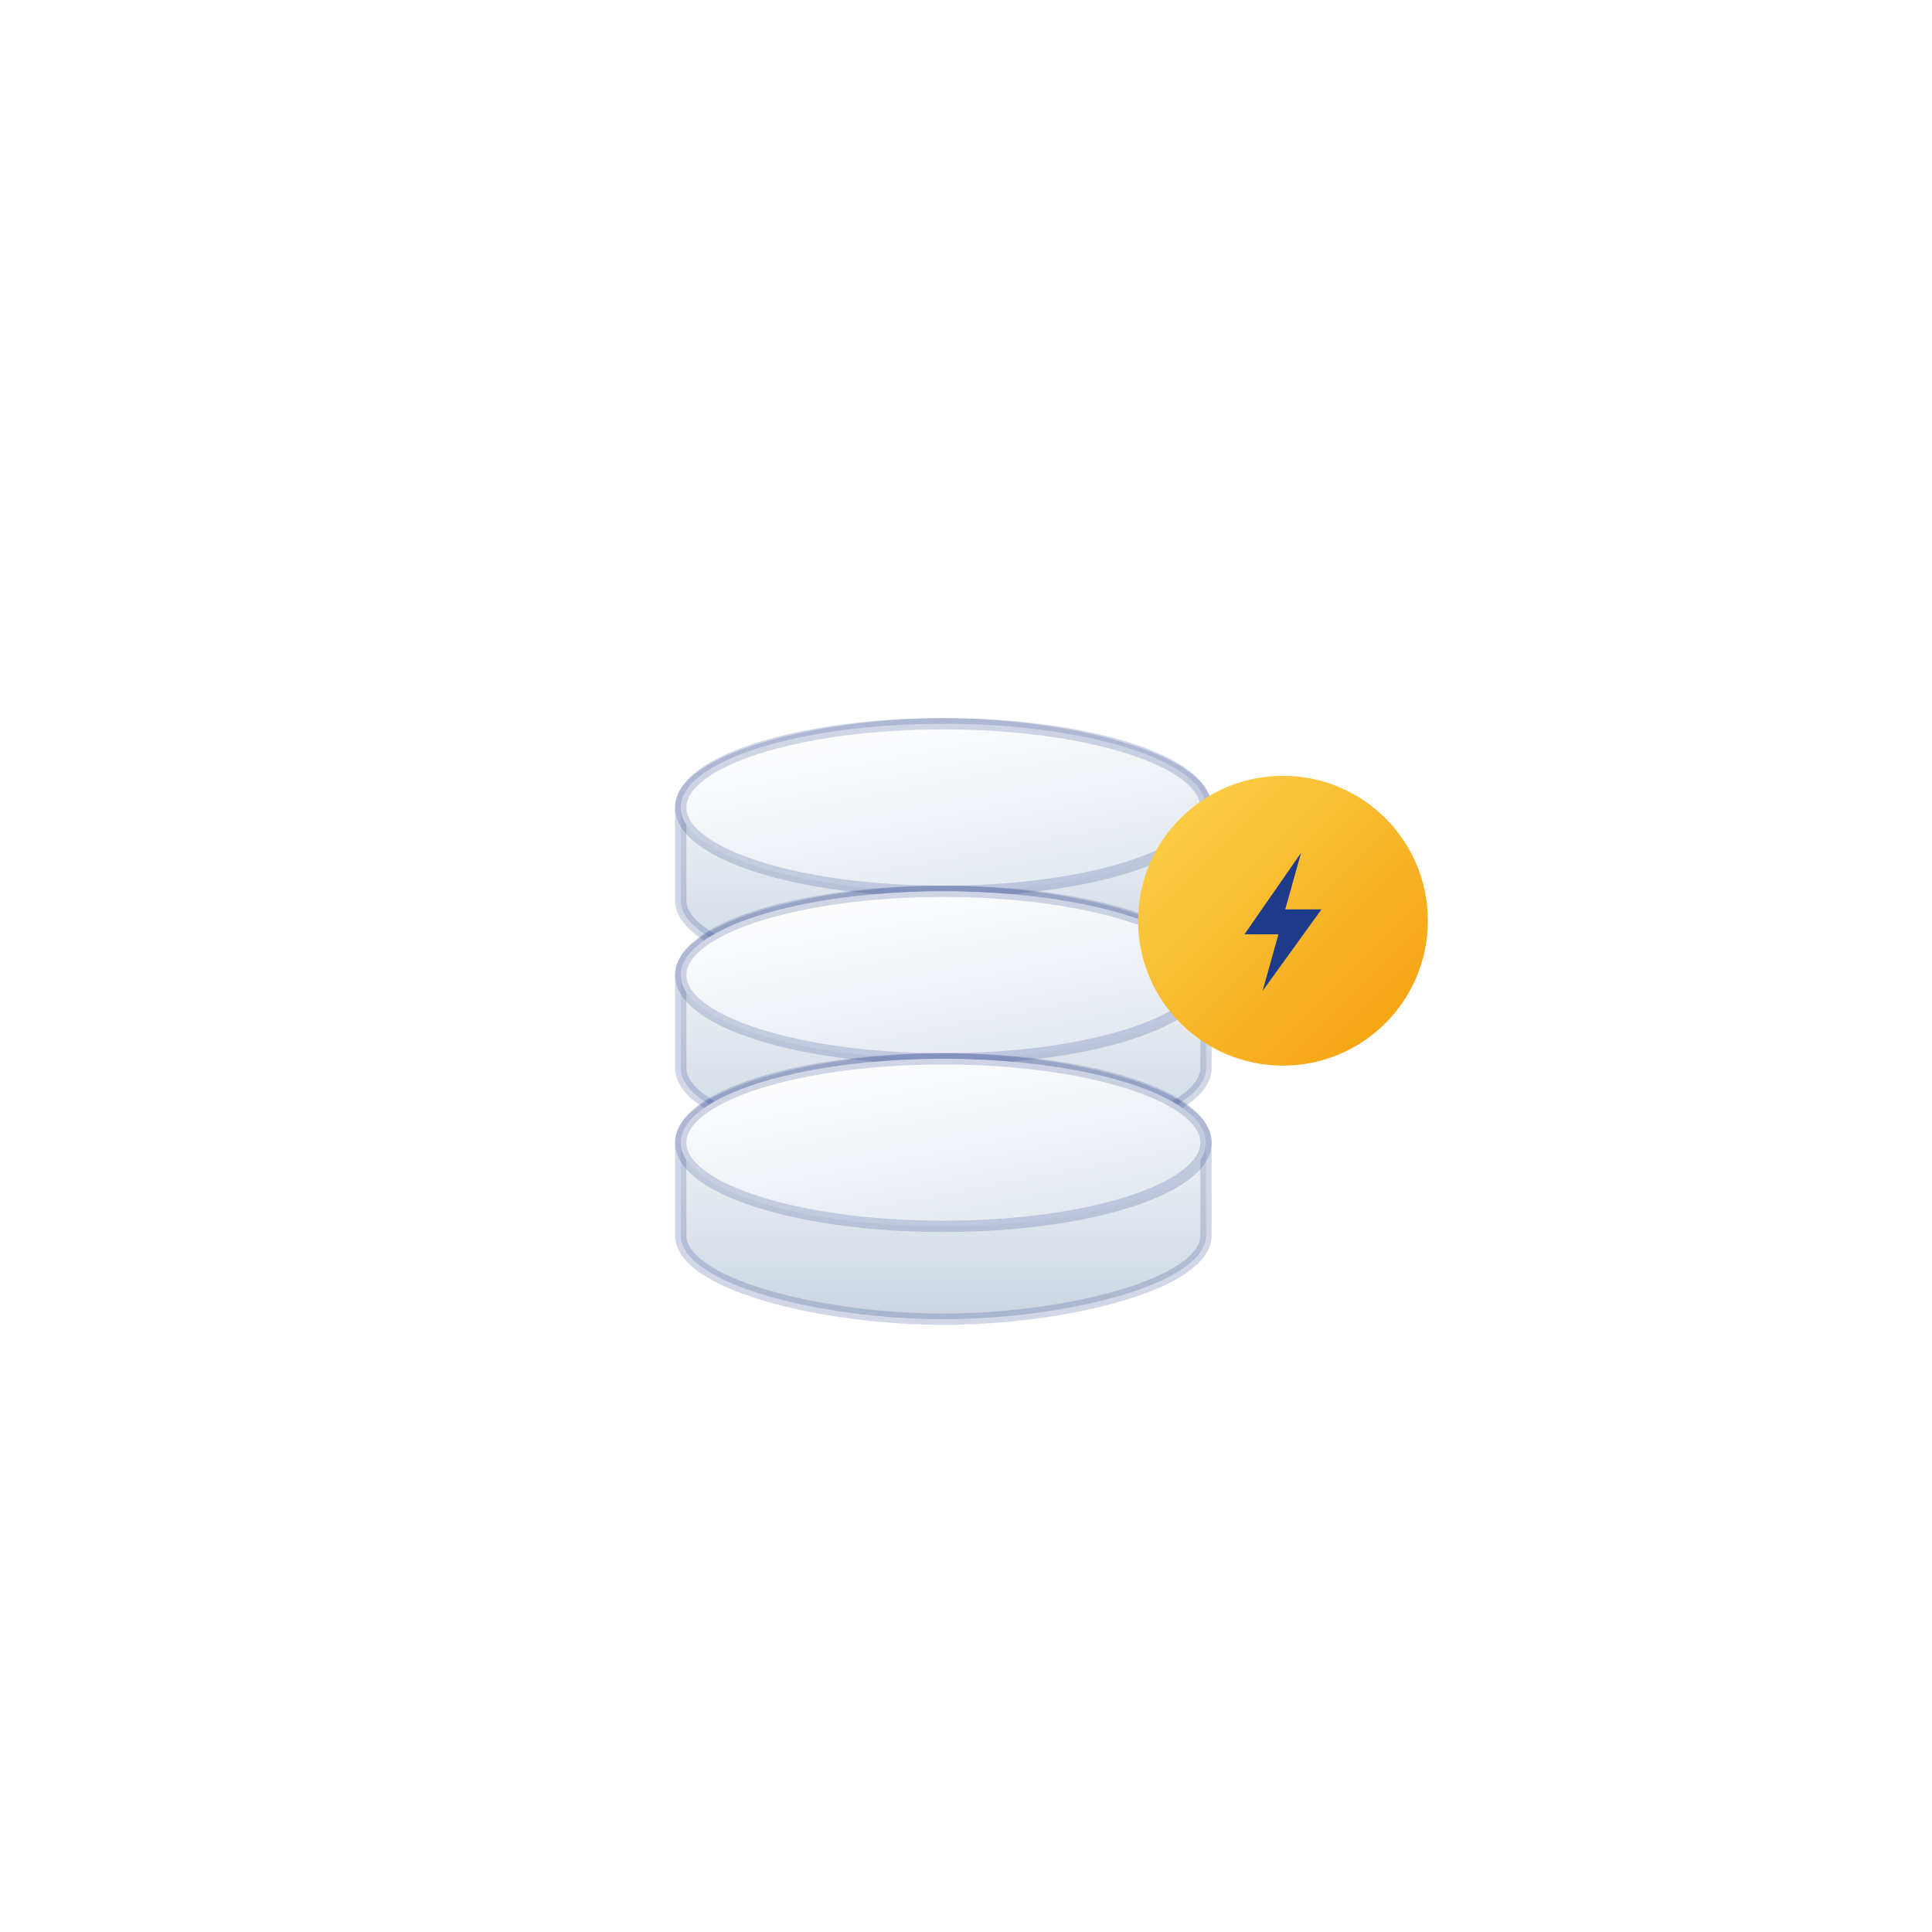
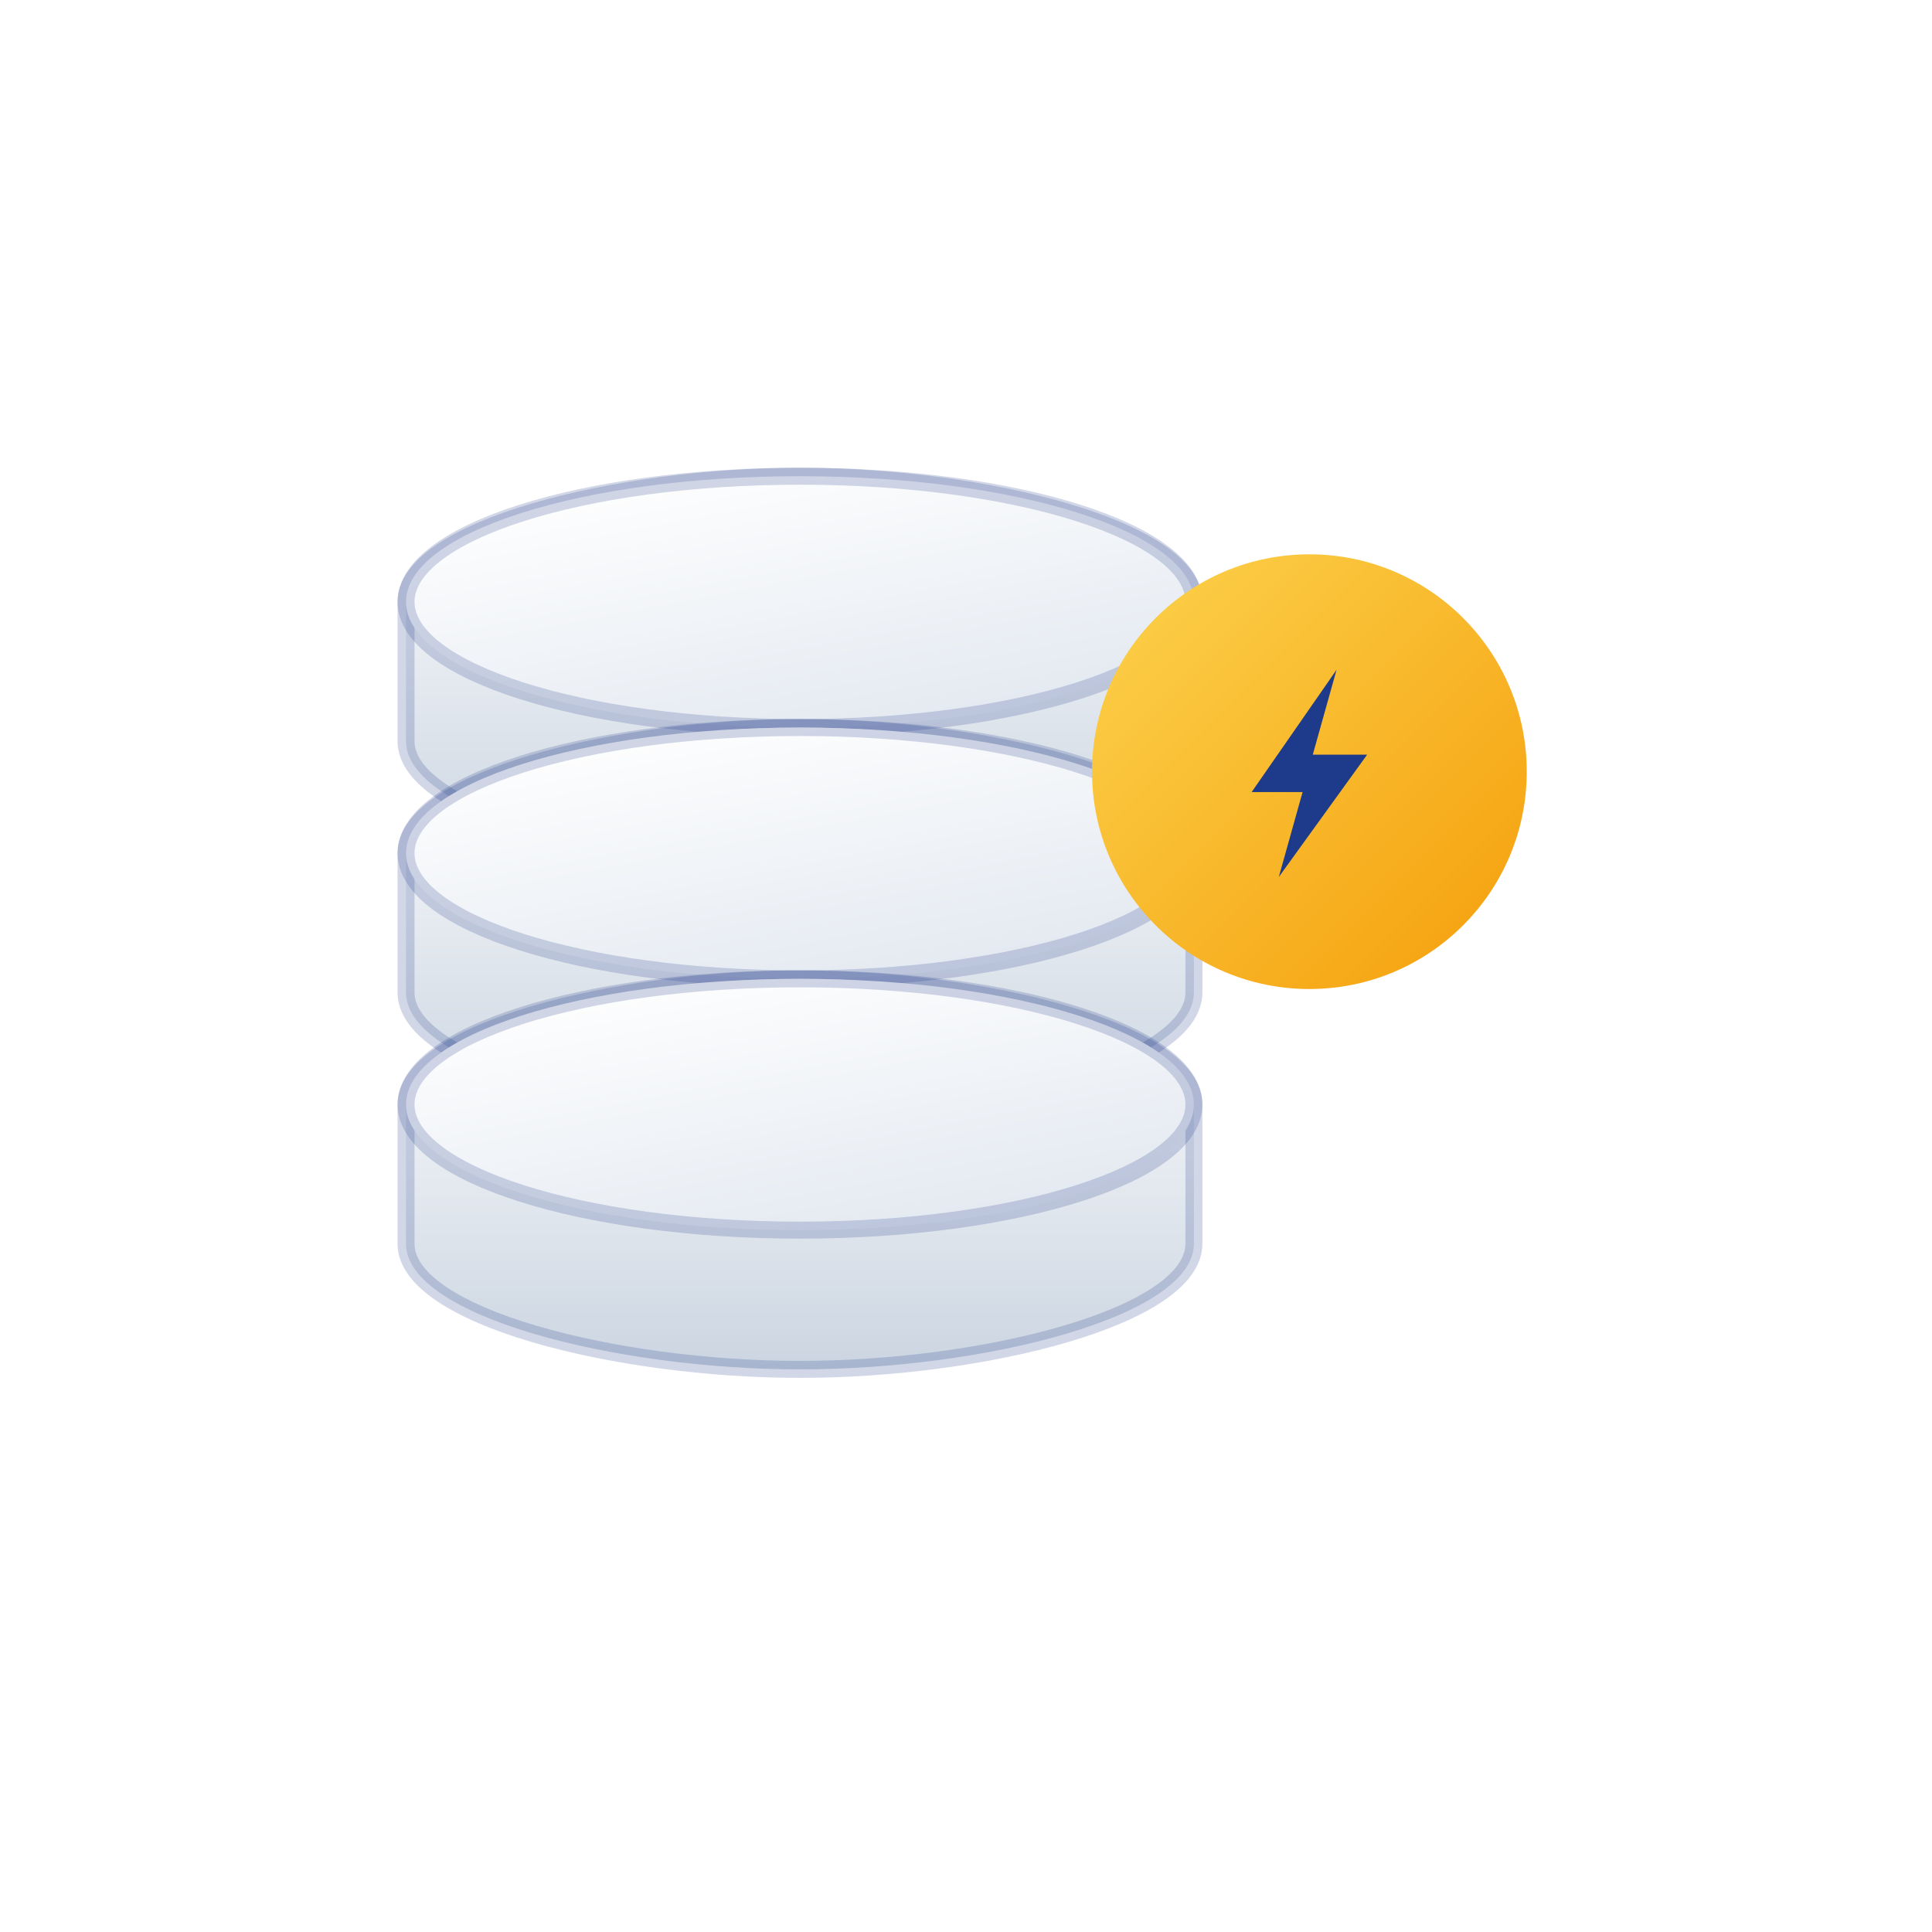
<svg xmlns="http://www.w3.org/2000/svg" width="1024" height="1024" viewBox="0 0 1024 1024">
  <defs>
    <linearGradient id="discSide" x1="0" y1="0" x2="0" y2="1">
      <stop offset="0%" stop-color="#FFFFFF" />
      <stop offset="100%" stop-color="#CBD5E1" />
    </linearGradient>
    <linearGradient id="discTop" x1="0.2" y1="0" x2="0.8" y2="1">
      <stop offset="0%" stop-color="#FFFFFF" />
      <stop offset="100%" stop-color="#E2E8F0" />
    </linearGradient>
    <linearGradient id="bolt" x1="0" y1="0" x2="1" y2="1">
      <stop offset="0%" stop-color="#FCD34D" />
      <stop offset="100%" stop-color="#F59E0B" />
    </linearGradient>
  </defs>
-   <g transform="translate(500 512) scale(0.60)">
+   <g transform="translate(424 445) scale(0.90)">
    <g>
      <path d="M-232 -140 C-232 -183 -108 -214 0 -214 C108 -214 232 -183 232 -140 L232 -58 C232 -15 108 16 0 16 C-108 16 -232 -15 -232 -58 Z" fill="url(#discSide)" stroke="#1E3A8A" stroke-width="10" stroke-opacity="0.20" />
      <ellipse cx="0" cy="-140" rx="232" ry="74" fill="url(#discTop)" stroke="#1E3A8A" stroke-width="10" stroke-opacity="0.20" />
    </g>
    <g transform="translate(0 148)">
      <path d="M-232 -140 C-232 -183 -108 -214 0 -214 C108 -214 232 -183 232 -140 L232 -58 C232 -15 108 16 0 16 C-108 16 -232 -15 -232 -58 Z" fill="url(#discSide)" stroke="#1E3A8A" stroke-width="10" stroke-opacity="0.20" />
      <ellipse cx="0" cy="-140" rx="232" ry="74" fill="url(#discTop)" stroke="#1E3A8A" stroke-width="10" stroke-opacity="0.20" />
    </g>
    <g transform="translate(0 296)">
      <path d="M-232 -140 C-232 -183 -108 -214 0 -214 C108 -214 232 -183 232 -140 L232 -58 C232 -15 108 16 0 16 C-108 16 -232 -15 -232 -58 Z" fill="url(#discSide)" stroke="#1E3A8A" stroke-width="10" stroke-opacity="0.20" />
      <ellipse cx="0" cy="-140" rx="232" ry="74" fill="url(#discTop)" stroke="#1E3A8A" stroke-width="10" stroke-opacity="0.20" />
    </g>
    <g transform="translate(300 -40)">
      <circle cx="0" cy="0" r="128" fill="url(#bolt)" />
      <path d="M16 -60 L-34 12 L-4 12 L-18 62 L34 -10 L2 -10 Z" fill="#1E3A8A" />
    </g>
  </g>
</svg>
